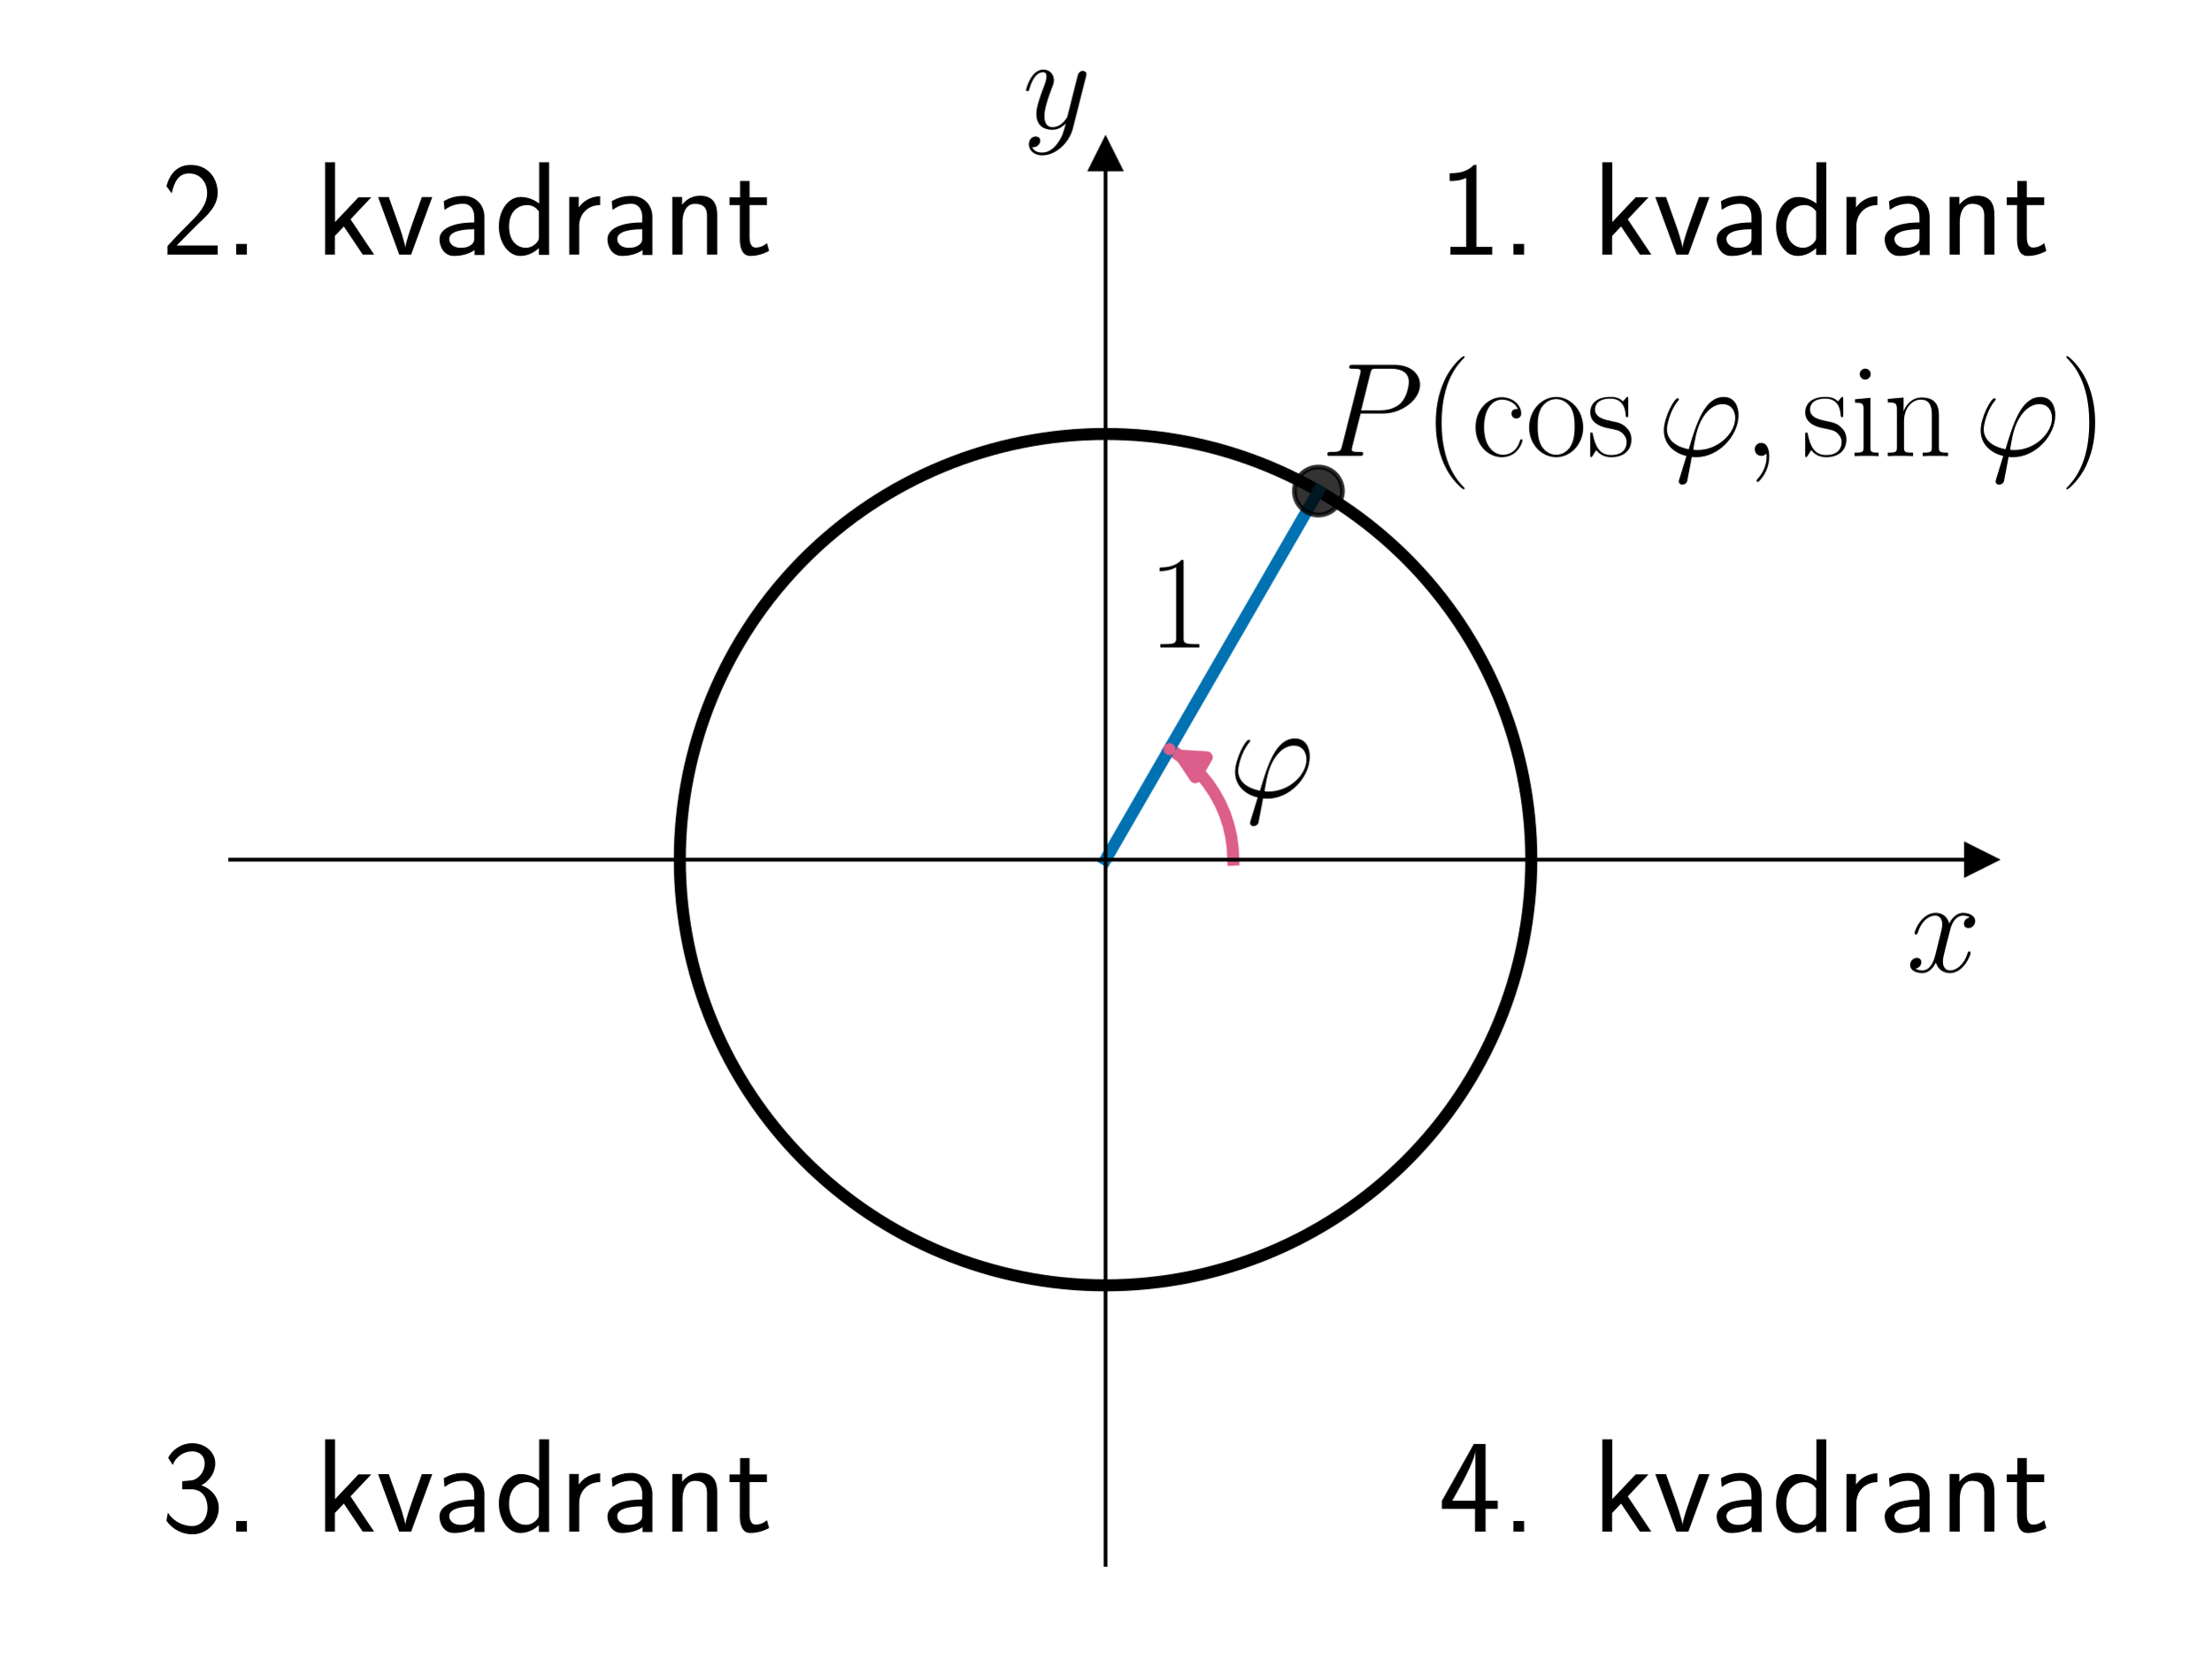
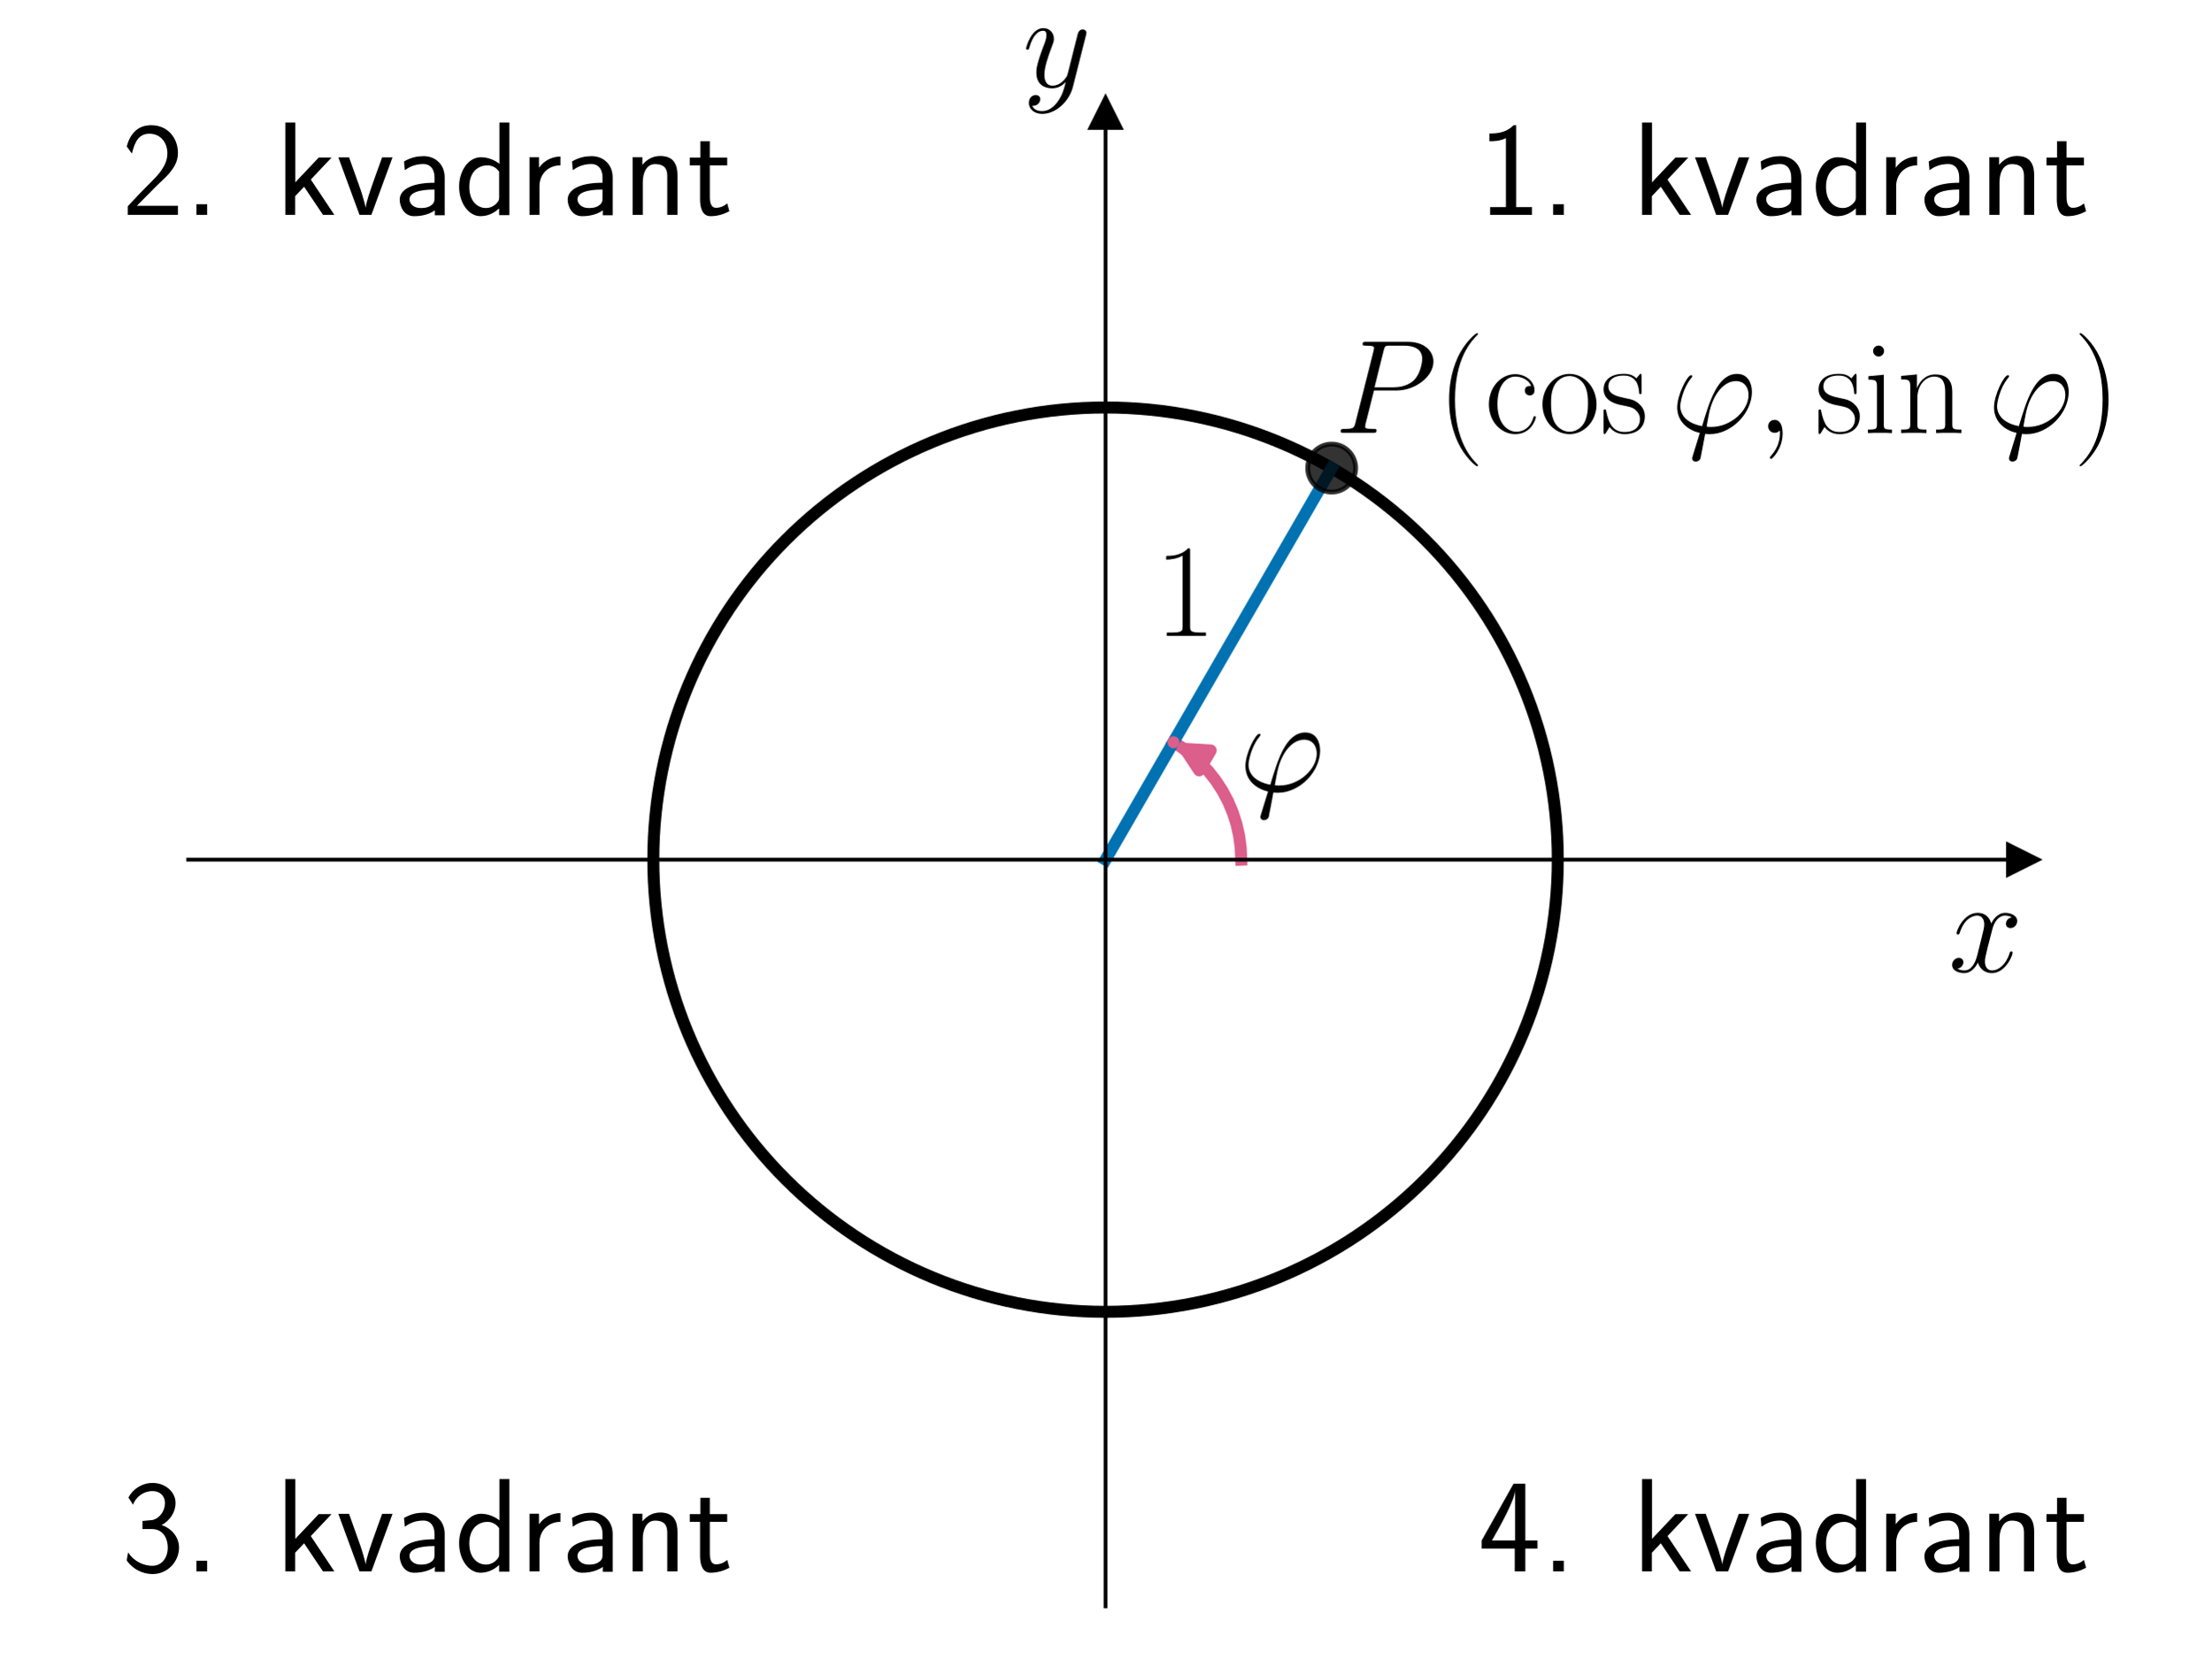
<svg xmlns="http://www.w3.org/2000/svg" xmlns:xlink="http://www.w3.org/1999/xlink" width="460.8pt" height="345.6pt" viewBox="0 0 460.8 345.6" version="1.1">
  <defs>
    <style type="text/css">*{stroke-linejoin: round; stroke-linecap: butt}</style>
  </defs>
  <g id="figure_1">
    <g id="patch_1">
      <path d="M 0 345.6  L 460.8 345.6  L 460.8 0  L 0 0  L 0 345.6  z " style="fill: none" />
    </g>
    <g id="axes_1">
      <g id="patch_2">
-         <path d="M 47.98 326.16  L 412.82 326.16  L 412.82 32.199  L 47.98 32.199  L 47.98 326.16  z " style="fill: none" />
+         <path d="M 39.225 334.8  L 421.575 334.8  L 421.575 23.559  L 39.225 23.559  L 39.225 334.8  z " style="fill: none" />
      </g>
      <g id="patch_3">
-         <path d="M 230.4 267.909  C 253.931 267.909 276.502 258.56 293.141 241.921  C 309.78 225.281 319.129 202.711 319.129 179.179  C 319.129 155.648 309.78 133.077 293.141 116.438  C 276.502 99.799 253.931 90.45 230.4 90.45  C 206.869 90.45 184.298 99.799 167.659 116.438  C 151.02 133.077 141.671 155.648 141.671 179.179  C 141.671 202.711 151.02 225.281 167.659 241.921  C 184.298 258.56 206.869 267.909 230.4 267.909  L 230.4 267.909  z " clip-path="url(#p7fff75b52e)" style="fill: none; stroke: #000000; stroke-width: 2.5; stroke-linejoin: miter" />
+         <path d="M 230.4 273.429  C 255.395 273.429 279.37 263.499 297.045 245.824  C 314.719 228.15 324.65 204.175 324.65 179.179  C 324.65 154.184 314.719 130.209 297.045 112.535  C 279.37 94.86 255.395 84.929 230.4 84.929  C 205.405 84.929 181.43 94.86 163.755 112.535  C 146.081 130.209 136.15 154.184 136.15 179.179  C 136.15 204.175 146.081 228.15 163.755 245.824  C 181.43 263.499 205.405 273.429 230.4 273.429  L 230.4 273.429  z " clip-path="url(#p784adba864)" style="fill: none; stroke: #000000; stroke-width: 2.5; stroke-linejoin: miter" />
      </g>
      <g id="matplotlib.axis_1">
        <g id="text_1">
-           <g transform="translate(397.2983 202.5512) scale(0.28 -0.28)">
+           <g transform="translate(406.0532 202.5512) scale(0.28 -0.28)">
            <defs>
              <path id="CMMI12-78" d="M 3034 2606  C 2829 2567 2752 2414 2752 2293  C 2752 2139 2874 2088 2963 2088  C 3155 2088 3290 2254 3290 2427  C 3290 2695 2982 2816 2714 2816  C 2323 2816 2106 2433 2048 2312  C 1901 2816 1504 2816 1389 2816  C 736 2816 390 1980 390 1839  C 390 1814 416 1782 461 1782  C 512 1782 525 1820 538 1846  C 755 2555 1184 2689 1370 2689  C 1658 2689 1715 2420 1715 2267  C 1715 2127 1677 1980 1600 1673  L 1382 798  C 1286 415 1101 64 762 64  C 730 64 570 64 435 147  C 666 192 717 383 717 460  C 717 588 621 664 499 664  C 346 664 179 530 179 326  C 179 57 480 -64 755 -64  C 1062 -64 1280 179 1414 441  C 1517 64 1837 -64 2074 -64  C 2726 -64 3072 773 3072 913  C 3072 945 3046 971 3008 971  C 2950 971 2944 939 2925 888  C 2752 326 2381 64 2093 64  C 1869 64 1747 230 1747 492  C 1747 632 1773 734 1875 1156  L 2099 2024  C 2195 2408 2413 2689 2707 2689  C 2720 2689 2899 2689 3034 2606  z " transform="scale(0.015625)" />
            </defs>
            <use xlink:href="#CMMI12-78" transform="scale(0.996264)" />
          </g>
        </g>
      </g>
      <g id="matplotlib.axis_2">
        <g id="text_2">
-           <g transform="translate(213.082 26.77296) scale(0.28 -0.28)">
+           <g transform="translate(213.082 18.13296) scale(0.28 -0.28)">
            <defs>
              <path id="CMMI12-79" d="M 1683 -700  C 1510 -939 1261 -1152 947 -1152  C 870 -1152 563 -1152 467 -889  C 486 -895 518 -895 531 -895  C 723 -895 851 -729 851 -582  C 851 -435 730 -384 634 -384  C 531 -384 307 -458 307 -759  C 307 -1071 582 -1286 947 -1286  C 1587 -1286 2234 -700 2413 6  L 3040 2485  C 3046 2517 3059 2556 3059 2594  C 3059 2689 2982 2753 2886 2753  C 2829 2753 2694 2727 2643 2535  L 2170 658  C 2138 543 2138 530 2086 460  C 1958 281 1747 64 1440 64  C 1082 64 1050 415 1050 588  C 1050 952 1222 1443 1395 1903  C 1466 2088 1504 2178 1504 2305  C 1504 2574 1312 2816 998 2816  C 410 2816 173 1890 173 1839  C 173 1814 198 1782 243 1782  C 301 1782 307 1807 333 1897  C 486 2433 730 2689 979 2689  C 1037 2689 1146 2689 1146 2478  C 1146 2312 1075 2127 979 1884  C 666 1047 666 837 666 683  C 666 77 1101 -64 1421 -64  C 1606 -64 1837 -6 2061 230  L 2067 224  C 1971 -147 1907 -392 1683 -700  z " transform="scale(0.015625)" />
            </defs>
            <use xlink:href="#CMMI12-79" transform="scale(0.996264)" />
          </g>
        </g>
      </g>
      <g id="line2d_1">
        <defs>
-           <path id="m782e161a0d" d="M 3 0  L -3 -3  L -3 3  z " style="stroke: #000000; stroke-linejoin: miter" />
+           <path id="m08542945d8" d="M 3 0  L -3 -3  L -3 3  z " style="stroke: #000000; stroke-linejoin: miter" />
        </defs>
        <g>
-           <use xlink:href="#m782e161a0d" x="412.82" y="179.179" style="stroke: #000000; stroke-linejoin: miter" />
+           <use xlink:href="#m08542945d8" x="421.575" y="179.179" style="stroke: #000000; stroke-linejoin: miter" />
        </g>
      </g>
      <g id="line2d_2">
        <defs>
-           <path id="mfe858a42b1" d="M 0 -3  L -3 3  L 3 3  z " style="stroke: #000000; stroke-linejoin: miter" />
+           <path id="m8d05cb637a" d="M 0 -3  L -3 3  L 3 3  z " style="stroke: #000000; stroke-linejoin: miter" />
        </defs>
        <g>
-           <use xlink:href="#mfe858a42b1" x="230.4" y="32.199" style="stroke: #000000; stroke-linejoin: miter" />
+           <use xlink:href="#m8d05cb637a" x="230.4" y="23.559" style="stroke: #000000; stroke-linejoin: miter" />
        </g>
      </g>
      <g id="line2d_3">
-         <path d="M 257.019 179.179  L 256.908 176.758  L 256.578 174.356  L 256.031 171.994  L 255.271 169.692  L 254.304 167.469  L 253.14 165.343  L 251.787 163.331  L 250.256 161.451  L 248.561 159.718  L 246.715 158.147  L 244.734 156.749  L 243.709 156.127  L 243.709 156.127  " clip-path="url(#p7fff75b52e)" style="fill: none; stroke: #dc5e8b; stroke-width: 2.5; stroke-linecap: square" />
+         <path d="M 258.675 179.179  L 258.563 176.665  L 258.228 174.17  L 257.672 171.715  L 256.9 169.319  L 255.918 167.001  L 254.734 164.78  L 253.356 162.672  L 251.797 160.696  L 250.069 158.866  L 248.184 157.197  L 246.158 155.703  L 244.538 154.693  L 244.538 154.693  " clip-path="url(#p784adba864)" style="fill: none; stroke: #dc5e8b; stroke-width: 2.5; stroke-linecap: square" />
      </g>
      <g id="line2d_4">
-         <path d="M 230.4 179.179  L 274.765 102.338  " clip-path="url(#p7fff75b52e)" style="fill: none; stroke: #0072b2; stroke-width: 2.5; stroke-linecap: square" />
+         <path d="M 230.4 179.179  L 277.525 97.557  " clip-path="url(#p784adba864)" style="fill: none; stroke: #0072b2; stroke-width: 2.5; stroke-linecap: square" />
      </g>
      <g id="line2d_5">
        <defs>
-           <path id="m84b8cd8eb5" d="M 0 5  C 1.326 5 2.598 4.473 3.536 3.536  C 4.473 2.598 5 1.326 5 0  C 5 -1.326 4.473 -2.598 3.536 -3.536  C 2.598 -4.473 1.326 -5 0 -5  C -1.326 -5 -2.598 -4.473 -3.536 -3.536  C -4.473 -2.598 -5 -1.326 -5 0  C -5 1.326 -4.473 2.598 -3.536 3.536  C -2.598 4.473 -1.326 5 0 5  z " style="stroke: #000000; stroke-opacity: 0.8" />
+           <path id="m6135bc7edb" d="M 0 5  C 1.326 5 2.598 4.473 3.536 3.536  C 4.473 2.598 5 1.326 5 0  C 5 -1.326 4.473 -2.598 3.536 -3.536  C 2.598 -4.473 1.326 -5 0 -5  C -1.326 -5 -2.598 -4.473 -3.536 -3.536  C -4.473 -2.598 -5 -1.326 -5 0  C -5 1.326 -4.473 2.598 -3.536 3.536  C -2.598 4.473 -1.326 5 0 5  z " style="stroke: #000000; stroke-opacity: 0.8" />
        </defs>
-         <g clip-path="url(#p7fff75b52e)">
-           <use xlink:href="#m84b8cd8eb5" x="274.765" y="102.338" style="fill-opacity: 0.8; stroke: #000000; stroke-opacity: 0.8" />
+         <g clip-path="url(#p784adba864)">
+           <use xlink:href="#m6135bc7edb" x="277.525" y="97.557" style="fill-opacity: 0.8; stroke: #000000; stroke-opacity: 0.8" />
        </g>
      </g>
      <g id="patch_4">
-         <path d="M 230.4 326.16  L 230.4 32.199  " style="fill: none; stroke: #000000; stroke-width: 0.8; stroke-linejoin: miter; stroke-linecap: square" />
+         <path d="M 230.4 334.8  L 230.4 23.559  " style="fill: none; stroke: #000000; stroke-width: 0.8; stroke-linejoin: miter; stroke-linecap: square" />
      </g>
      <g id="patch_5">
-         <path d="M 412.82 326.16  L 412.82 32.199  " style="fill: none" />
+         <path d="M 421.575 334.8  L 421.575 23.559  " style="fill: none" />
      </g>
      <g id="patch_6">
-         <path d="M 47.98 179.179  L 412.82 179.179  " style="fill: none; stroke: #000000; stroke-width: 0.8; stroke-linejoin: miter; stroke-linecap: square" />
+         <path d="M 39.225 179.179  L 421.575 179.179  " style="fill: none; stroke: #000000; stroke-width: 0.8; stroke-linejoin: miter; stroke-linecap: square" />
      </g>
      <g id="patch_7">
-         <path d="M 47.98 32.199  L 412.82 32.199  " style="fill: none" />
+         <path d="M 39.225 23.559  L 421.575 23.559  " style="fill: none" />
      </g>
      <g id="patch_8">
-         <path d="M 243.733 156.14  Q 243.721 156.134 246.129 157.526  " style="fill: none; stroke: #dc5e8b; stroke-width: 2.5; stroke-linecap: round" />
-         <path d="M 249.084 162.006  L 246.129 157.526  L 251.486 157.85  z " style="fill: #dc5e8b; stroke: #dc5e8b; stroke-width: 2.5; stroke-linecap: round" />
+         <path d="M 244.563 154.707  Q 244.55 154.7 246.957 156.091  " style="fill: none; stroke: #dc5e8b; stroke-width: 2.5; stroke-linecap: round" />
+         <path d="M 249.912 160.571  L 246.957 156.091  L 252.314 156.416  z " style="fill: #dc5e8b; stroke: #dc5e8b; stroke-width: 2.5; stroke-linecap: round" />
      </g>
      <g id="text_3">
-         <g transform="translate(256.0324 166.1883) scale(0.28 -0.28)">
+         <g transform="translate(258.1839 164.9461) scale(0.28 -0.28)">
          <defs>
            <path id="CMMI12-27" d="M 1926 280  C 1818 280 1722 280 1722 312  C 1722 325 1830 926 1869 1067  C 2074 1884 2560 2472 3117 2472  C 3533 2472 3725 2159 3725 1808  C 3725 1080 2906 280 1926 280  z M 1651 -51  C 1690 -57 1754 -64 1869 -64  C 2918 -64 3885 945 3885 1954  C 3885 2344 3712 2816 3174 2816  C 2253 2816 1862 1519 1504 318  C 768 458 461 848 461 1276  C 461 1449 595 2133 966 2592  C 1037 2676 1037 2689 1037 2702  C 1037 2753 986 2753 973 2753  C 800 2753 314 1820 314 1213  C 314 497 877 107 1395 -7  L 1062 -1088  C 1030 -1184 1030 -1196 1030 -1222  C 1030 -1376 1184 -1376 1197 -1376  C 1261 -1376 1376 -1351 1427 -1223  C 1446 -1166 1626 -178 1651 -51  z " transform="scale(0.015625)" />
          </defs>
          <use xlink:href="#CMMI12-27" transform="scale(0.996264)" />
        </g>
      </g>
      <g id="text_4">
-         <g transform="translate(275.3067 95.00666) scale(0.28 -0.28)">
+         <g transform="translate(278.0913 90.20197) scale(0.28 -0.28)">
          <defs>
            <path id="CMMI12-50" d="M 1894 2023  L 2970 2023  C 3853 2023 4736 2673 4736 3401  C 4736 3898 4314 4352 3507 4352  L 1530 4352  C 1408 4352 1350 4352 1350 4231  C 1350 4167 1408 4167 1504 4167  C 1894 4167 1894 4116 1894 4046  C 1894 4034 1894 3995 1869 3899  L 1005 472  C 947 249 934 185 486 185  C 365 185 301 185 301 70  C 301 0 358 0 397 0  C 518 0 646 0 768 0  L 1517 0  C 1638 0 1773 0 1894 0  C 1946 0 2016 0 2016 121  C 2016 185 1958 185 1862 185  C 1478 185 1472 230 1472 293  C 1472 325 1478 369 1485 401  L 1894 2023  z M 2355 3930  C 2413 4167 2438 4167 2688 4167  L 3322 4167  C 3802 4167 4198 4013 4198 3535  C 4198 3369 4115 2827 3821 2534  C 3712 2419 3405 2176 2822 2176  L 1920 2176  L 2355 3930  z " transform="scale(0.015625)" />
            <path id="CMR17-28" d="M 1958 -1561  C 1958 -1555 1958 -1542 1939 -1523  C 1645 -1224 858 -407 858 1581  C 858 3569 1632 4379 1946 4697  C 1946 4704 1958 4717 1958 4736  C 1958 4755 1939 4768 1914 4768  C 1843 4768 1299 4296 986 3594  C 666 2887 576 2199 576 1588  C 576 1128 621 351 1005 -471  C 1312 -1135 1837 -1600 1914 -1600  C 1946 -1600 1958 -1587 1958 -1561  z " transform="scale(0.015625)" />
            <path id="CMR17-63" d="M 2234 2240  C 2112 2240 1933 2240 1933 2017  C 1933 1838 2080 1787 2163 1787  C 2208 1787 2394 1807 2394 2024  C 2394 2467 1958 2803 1466 2803  C 787 2803 211 2178 211 1363  C 211 516 813 -64 1466 -64  C 2259 -64 2458 677 2458 748  C 2458 774 2451 793 2406 793  C 2362 793 2355 787 2330 703  C 2163 180 1798 51 1523 51  C 1114 51 621 427 621 1369  C 621 2338 1094 2688 1472 2688  C 1722 2688 2093 2573 2234 2240  z " transform="scale(0.015625)" />
            <path id="CMR17-6f" d="M 2758 1356  C 2758 2176 2163 2816 1466 2816  C 768 2816 173 2176 173 1356  C 173 551 768 -64 1466 -64  C 2163 -64 2758 551 2758 1356  z M 1466 51  C 1165 51 909 230 762 480  C 602 767 582 1126 582 1408  C 582 1677 595 2010 762 2298  C 890 2509 1139 2714 1466 2714  C 1754 2714 1997 2554 2150 2330  C 2349 2029 2349 1607 2349 1408  C 2349 1158 2336 775 2163 467  C 1984 173 1709 51 1466 51  z " transform="scale(0.015625)" />
            <path id="CMR17-73" d="M 1978 2697  C 1978 2813 1971 2819 1933 2819  C 1907 2819 1901 2813 1824 2717  C 1805 2691 1747 2626 1728 2601  C 1523 2819 1235 2819 1126 2819  C 416 2819 160 2447 160 2076  C 160 1498 813 1365 998 1325  C 1402 1243 1542 1217 1677 1101  C 1760 1025 1901 884 1901 654  C 1901 384 1747 38 1158 38  C 602 38 403 460 288 1021  C 269 1110 269 1117 218 1117  C 166 1117 160 1110 160 983  L 160 63  C 160 -51 166 -58 205 -58  C 237 -58 243 -51 275 0  C 314 57 410 211 448 276  C 576 103 800 -64 1158 -64  C 1792 -64 2131 283 2131 784  C 2131 1112 1958 1285 1875 1362  C 1683 1561 1459 1606 1190 1657  C 838 1735 390 1825 390 2217  C 390 2383 480 2737 1126 2737  C 1811 2737 1850 2094 1862 1888  C 1869 1856 1901 1849 1920 1849  C 1978 1849 1978 1869 1978 1978  L 1978 2697  z " transform="scale(0.015625)" />
            <path id="CMMI12-3b" d="M 1248 -31  C 1248 343 1126 619 864 619  C 659 619 557 453 557 313  C 557 172 653 0 870 0  C 954 0 1024 26 1082 83  C 1094 96 1101 96 1107 96  C 1120 96 1120 5 1120 -27  C 1120 -240 1082 -659 710 -1080  C 640 -1157 640 -1170 640 -1183  C 640 -1216 672 -1248 704 -1248  C 755 -1248 1248 -771 1248 -31  z " transform="scale(0.015625)" />
            <path id="CMR17-69" d="M 992 3909  C 992 4049 877 4170 730 4170  C 589 4170 467 4056 467 3909  C 467 3769 582 3648 730 3648  C 870 3648 992 3763 992 3909  z M 243 2706  L 243 2541  C 602 2541 653 2502 653 2197  L 653 427  C 653 184 627 153 218 153  L 218 -13  C 371 0 646 0 806 0  C 960 0 1222 0 1370 -13  L 1370 153  C 992 153 979 191 979 420  L 979 2776  L 243 2706  z " transform="scale(0.015625)" />
            <path id="CMR17-6e" d="M 2656 1933  C 2656 2259 2592 2790 1837 2790  C 1331 2790 1069 2400 973 2144  L 966 2144  L 966 2790  L 211 2720  L 211 2554  C 589 2554 646 2515 646 2208  L 646 428  C 646 184 621 153 211 153  L 211 -13  C 365 0 646 0 813 0  C 979 0 1267 0 1421 -13  L 1421 153  C 1011 153 986 178 986 428  L 986 1658  C 986 2247 1344 2688 1792 2688  C 2266 2688 2317 2266 2317 1958  L 2317 428  C 2317 184 2291 153 1882 153  L 1882 -13  C 2035 0 2317 0 2483 0  C 2650 0 2938 0 3091 -13  L 3091 153  C 2682 153 2656 178 2656 428  L 2656 1933  z " transform="scale(0.015625)" />
            <path id="CMR17-29" d="M 1683 1581  C 1683 2040 1638 2817 1254 3639  C 947 4303 422 4768 346 4768  C 326 4768 301 4761 301 4729  C 301 4717 307 4710 314 4697  C 621 4378 1402 3568 1402 1584  C 1402 -407 627 -1217 314 -1537  C 307 -1549 301 -1556 301 -1568  C 301 -1600 326 -1600 346 -1600  C 416 -1600 960 -1128 1274 -426  C 1594 281 1683 969 1683 1581  z " transform="scale(0.015625)" />
          </defs>
          <use xlink:href="#CMMI12-50" transform="scale(0.996264)" />
          <use xlink:href="#CMR17-28" transform="translate(76.42582 0) scale(0.996264)" />
          <use xlink:href="#CMR17-63" transform="translate(111.7066 0) scale(0.996264)" />
          <use xlink:href="#CMR17-6f" transform="translate(152.1922 0) scale(0.996264)" />
          <use xlink:href="#CMR17-73" transform="translate(197.8827 0) scale(0.996264)" />
          <use xlink:href="#CMMI12-27" transform="translate(250.2885 0) scale(0.996264)" />
          <use xlink:href="#CMMI12-3b" transform="translate(314.1915 0) scale(0.996264)" />
          <use xlink:href="#CMR17-73" transform="translate(357.8931 0) scale(0.996264)" />
          <use xlink:href="#CMR17-69" transform="translate(393.6945 0) scale(0.996264)" />
          <use xlink:href="#CMR17-6e" transform="translate(418.5655 0) scale(0.996264)" />
          <use xlink:href="#CMMI12-27" transform="translate(486.0653 0) scale(0.996264)" />
          <use xlink:href="#CMR17-29" transform="translate(549.9683 0) scale(0.996264)" />
        </g>
      </g>
      <g id="text_5">
-         <g transform="translate(239.247 134.9522) scale(0.28 -0.28)">
+         <g transform="translate(240.6029 132.5381) scale(0.28 -0.28)">
          <defs>
            <path id="CMR17-31" d="M 1702 4058  C 1702 4192 1696 4192 1606 4192  C 1357 3916 979 3827 621 3827  C 602 3827 570 3827 563 3808  C 557 3795 557 3782 557 3648  C 755 3648 1088 3686 1344 3839  L 1344 461  C 1344 236 1331 160 781 160  L 589 160  L 589 0  C 896 0 1216 0 1523 0  C 1830 0 2150 0 2458 0  L 2458 160  L 2266 160  C 1715 160 1702 230 1702 458  L 1702 4058  z " transform="scale(0.015625)" />
          </defs>
          <use xlink:href="#CMR17-31" transform="scale(0.996264)" />
        </g>
      </g>
      <g id="text_6">
-         <g transform="translate(299.7795 53.05833) scale(0.28 -0.28)">
+         <g transform="translate(308.0604 44.77736) scale(0.28 -0.28)">
          <defs>
            <path id="CMSS17-31" d="M 1818 4288  L 1696 4288  C 1350 3940 947 3890 538 3890  L 538 3520  C 723 3520 1024 3520 1325 3667  L 1325 369  L 570 369  L 570 0  L 2573 0  L 2573 369  L 1818 369  L 1818 4288  z " transform="scale(0.015625)" />
            <path id="CMSS17-2e" d="M 1088 510  L 576 510  L 576 0  L 1088 0  L 1088 510  z " transform="scale(0.015625)" />
            <path id="CMSS17-6b" d="M 1696 1688  L 2688 2739  L 2074 2739  L 954 1554  L 954 4416  L 480 4416  L 480 0  L 947 0  L 947 892  L 1376 1344  L 2278 0  L 2822 0  L 1696 1688  z " transform="scale(0.015625)" />
            <path id="CMSS17-76" d="M 2675 2752  L 2176 2752  L 1747 1556  C 1613 1165 1421 627 1389 352  L 1382 352  C 1370 468 1318 634 1286 749  C 1248 890 1197 1056 1158 1172  L 595 2752  L 83 2752  L 1094 0  L 1664 0  L 2675 2752  z " transform="scale(0.015625)" />
            <path id="CMSS17-61" d="M 2406 1791  C 2406 2392 1978 2808 1402 2808  C 1120 2808 813 2757 461 2553  L 499 2135  C 659 2248 934 2432 1395 2432  C 1722 2432 1920 2180 1920 1782  L 1920 1536  C 896 1536 256 1238 256 726  C 256 461 416 -64 947 -64  C 1043 -64 1562 -64 1933 217  L 1933 -19  L 2406 -19  L 2406 1791  z M 1920 816  C 1920 701 1920 548 1728 434  C 1562 325 1350 325 1261 325  C 941 325 723 511 723 744  C 723 1211 1722 1211 1920 1211  L 1920 816  z " transform="scale(0.015625)" />
            <path id="CMSS17-64" d="M 2611 4416  L 2138 4416  L 2138 2438  C 1939 2603 1613 2756 1254 2756  C 672 2756 211 2131 211 1347  C 211 562 666 -64 1235 -64  C 1677 -64 1971 172 2125 306  L 2125 -13  L 2611 -13  L 2611 4416  z M 2125 836  C 2125 747 2125 653 1926 482  C 1798 375 1645 325 1498 325  C 1152 325 698 576 698 1340  C 698 2134 1210 2368 1562 2368  C 1798 2368 1990 2254 2125 2065  L 2125 836  z " transform="scale(0.015625)" />
            <path id="CMSS17-72" d="M 954 1363  C 954 1965 1395 2368 1958 2368  L 1958 2789  C 1549 2789 1165 2585 934 2253  L 934 2758  L 480 2758  L 480 0  L 954 0  L 954 1363  z " transform="scale(0.015625)" />
            <path id="CMSS17-6e" d="M 2618 1877  C 2618 2283 2522 2816 1798 2816  C 1389 2816 1120 2606 941 2389  L 941 2758  L 474 2758  L 474 0  L 960 0  L 960 1559  C 960 1964 1114 2428 1549 2428  C 2112 2428 2131 2048 2131 1829  L 2131 0  L 2618 0  L 2618 1877  z " transform="scale(0.015625)" />
            <path id="CMSS17-74" d="M 1069 2368  L 1901 2368  L 1901 2737  L 1069 2737  L 1069 3520  L 614 3520  L 614 2737  L 109 2737  L 109 2368  L 602 2368  L 602 749  C 602 384 685 -64 1107 -64  C 1427 -64 1722 25 2003 172  L 1901 548  C 1747 414 1562 337 1363 337  C 1082 337 1069 696 1069 856  L 1069 2368  z " transform="scale(0.015625)" />
          </defs>
          <use xlink:href="#CMSS17-31" transform="scale(0.996264)" />
          <use xlink:href="#CMSS17-2e" transform="translate(46.84362 0) scale(0.996264)" />
          <use xlink:href="#CMSS17-6b" transform="translate(114.5066 0) scale(0.996264)" />
          <use xlink:href="#CMSS17-76" transform="translate(160.1091 0) scale(0.996264)" />
          <use xlink:href="#CMSS17-61" transform="translate(203.1093 0) scale(0.996264)" />
          <use xlink:href="#CMSS17-64" transform="translate(248.0312 0) scale(0.996264)" />
          <use xlink:href="#CMSS17-72" transform="translate(296.2361 0) scale(0.996264)" />
          <use xlink:href="#CMSS17-61" transform="translate(328.1459 0) scale(0.996264)" />
          <use xlink:href="#CMSS17-6e" transform="translate(373.0678 0) scale(0.996264)" />
          <use xlink:href="#CMSS17-74" transform="translate(421.2728 0) scale(0.996264)" />
        </g>
      </g>
      <g id="text_7">
-         <g transform="translate(33.59138 53.05833) scale(0.28 -0.28)">
+         <g transform="translate(25.3104 44.77736) scale(0.28 -0.28)">
          <defs>
            <path id="CMSS17-32" d="M 1651 1357  C 1830 1541 2099 1764 2285 1987  C 2464 2204 2701 2511 2701 2957  C 2701 3657 2227 4288 1421 4288  C 787 4288 422 3893 250 3274  L 499 2929  C 640 3510 838 3880 1338 3880  C 1888 3880 2195 3433 2195 2942  C 2195 2355 1747 1901 1408 1563  C 1030 1187 659 804 301 408  L 301 0  L 2701 0  L 2701 433  L 1613 433  C 1536 433 1459 433 1382 433  L 742 433  L 742 439  L 1651 1357  z " transform="scale(0.015625)" />
          </defs>
          <use xlink:href="#CMSS17-32" transform="scale(0.996264)" />
          <use xlink:href="#CMSS17-2e" transform="translate(46.84362 0) scale(0.996264)" />
          <use xlink:href="#CMSS17-6b" transform="translate(114.5066 0) scale(0.996264)" />
          <use xlink:href="#CMSS17-76" transform="translate(160.1091 0) scale(0.996264)" />
          <use xlink:href="#CMSS17-61" transform="translate(203.1093 0) scale(0.996264)" />
          <use xlink:href="#CMSS17-64" transform="translate(248.0312 0) scale(0.996264)" />
          <use xlink:href="#CMSS17-72" transform="translate(296.2361 0) scale(0.996264)" />
          <use xlink:href="#CMSS17-61" transform="translate(328.1459 0) scale(0.996264)" />
          <use xlink:href="#CMSS17-6e" transform="translate(373.0678 0) scale(0.996264)" />
          <use xlink:href="#CMSS17-74" transform="translate(421.2728 0) scale(0.996264)" />
        </g>
      </g>
      <g id="text_8">
-         <g transform="translate(33.59138 319.2464) scale(0.28 -0.28)">
+         <g transform="translate(25.3104 327.5274) scale(0.28 -0.28)">
          <defs>
            <path id="CMSS17-33" d="M 1005 2025  L 1440 2025  C 2042 2025 2214 1507 2214 1146  C 2214 653 1933 267 1472 267  C 1114 267 608 444 320 912  C 275 691 275 678 250 526  C 550 88 1037 -128 1485 -128  C 2214 -128 2752 473 2752 1138  C 2752 1638 2400 2057 1920 2215  C 2304 2424 2586 2816 2586 3273  C 2586 3805 2093 4229 1491 4229  C 941 4229 512 3892 333 3530  C 378 3468 493 3284 550 3189  C 691 3562 1056 3840 1485 3840  C 1843 3840 2080 3607 2080 3271  C 2080 2923 1856 2543 1478 2455  C 1453 2455 1056 2417 1005 2411  L 1005 2025  z " transform="scale(0.015625)" />
          </defs>
          <use xlink:href="#CMSS17-33" transform="scale(0.996264)" />
          <use xlink:href="#CMSS17-2e" transform="translate(46.84362 0) scale(0.996264)" />
          <use xlink:href="#CMSS17-6b" transform="translate(114.5066 0) scale(0.996264)" />
          <use xlink:href="#CMSS17-76" transform="translate(160.1091 0) scale(0.996264)" />
          <use xlink:href="#CMSS17-61" transform="translate(203.1093 0) scale(0.996264)" />
          <use xlink:href="#CMSS17-64" transform="translate(248.0312 0) scale(0.996264)" />
          <use xlink:href="#CMSS17-72" transform="translate(296.2361 0) scale(0.996264)" />
          <use xlink:href="#CMSS17-61" transform="translate(328.1459 0) scale(0.996264)" />
          <use xlink:href="#CMSS17-6e" transform="translate(373.0678 0) scale(0.996264)" />
          <use xlink:href="#CMSS17-74" transform="translate(421.2728 0) scale(0.996264)" />
        </g>
      </g>
      <g id="text_9">
-         <g transform="translate(299.7795 319.2464) scale(0.28 -0.28)">
+         <g transform="translate(308.0604 327.5274) scale(0.28 -0.28)">
          <defs>
            <path id="CMSS17-34" d="M 2253 1088  L 2835 1088  L 2835 1477  L 2253 1477  L 2253 4192  L 1690 4192  L 166 1477  L 166 1088  L 1747 1088  L 1747 0  L 2253 0  L 2253 1088  z M 659 1477  C 1030 2127 1766 3439 1766 3885  L 1766 1477  L 659 1477  z " transform="scale(0.015625)" />
          </defs>
          <use xlink:href="#CMSS17-34" transform="scale(0.996264)" />
          <use xlink:href="#CMSS17-2e" transform="translate(46.84362 0) scale(0.996264)" />
          <use xlink:href="#CMSS17-6b" transform="translate(114.5066 0) scale(0.996264)" />
          <use xlink:href="#CMSS17-76" transform="translate(160.1091 0) scale(0.996264)" />
          <use xlink:href="#CMSS17-61" transform="translate(203.1093 0) scale(0.996264)" />
          <use xlink:href="#CMSS17-64" transform="translate(248.0312 0) scale(0.996264)" />
          <use xlink:href="#CMSS17-72" transform="translate(296.2361 0) scale(0.996264)" />
          <use xlink:href="#CMSS17-61" transform="translate(328.1459 0) scale(0.996264)" />
          <use xlink:href="#CMSS17-6e" transform="translate(373.0678 0) scale(0.996264)" />
          <use xlink:href="#CMSS17-74" transform="translate(421.2728 0) scale(0.996264)" />
        </g>
      </g>
    </g>
  </g>
  <defs>
-     <clipPath id="p7fff75b52e">
-       <rect x="47.98" y="32.199" width="364.84" height="293.961" />
+     <clipPath id="p784adba864">
+       <rect x="39.225" y="23.559" width="382.35" height="311.241" />
    </clipPath>
  </defs>
</svg>
